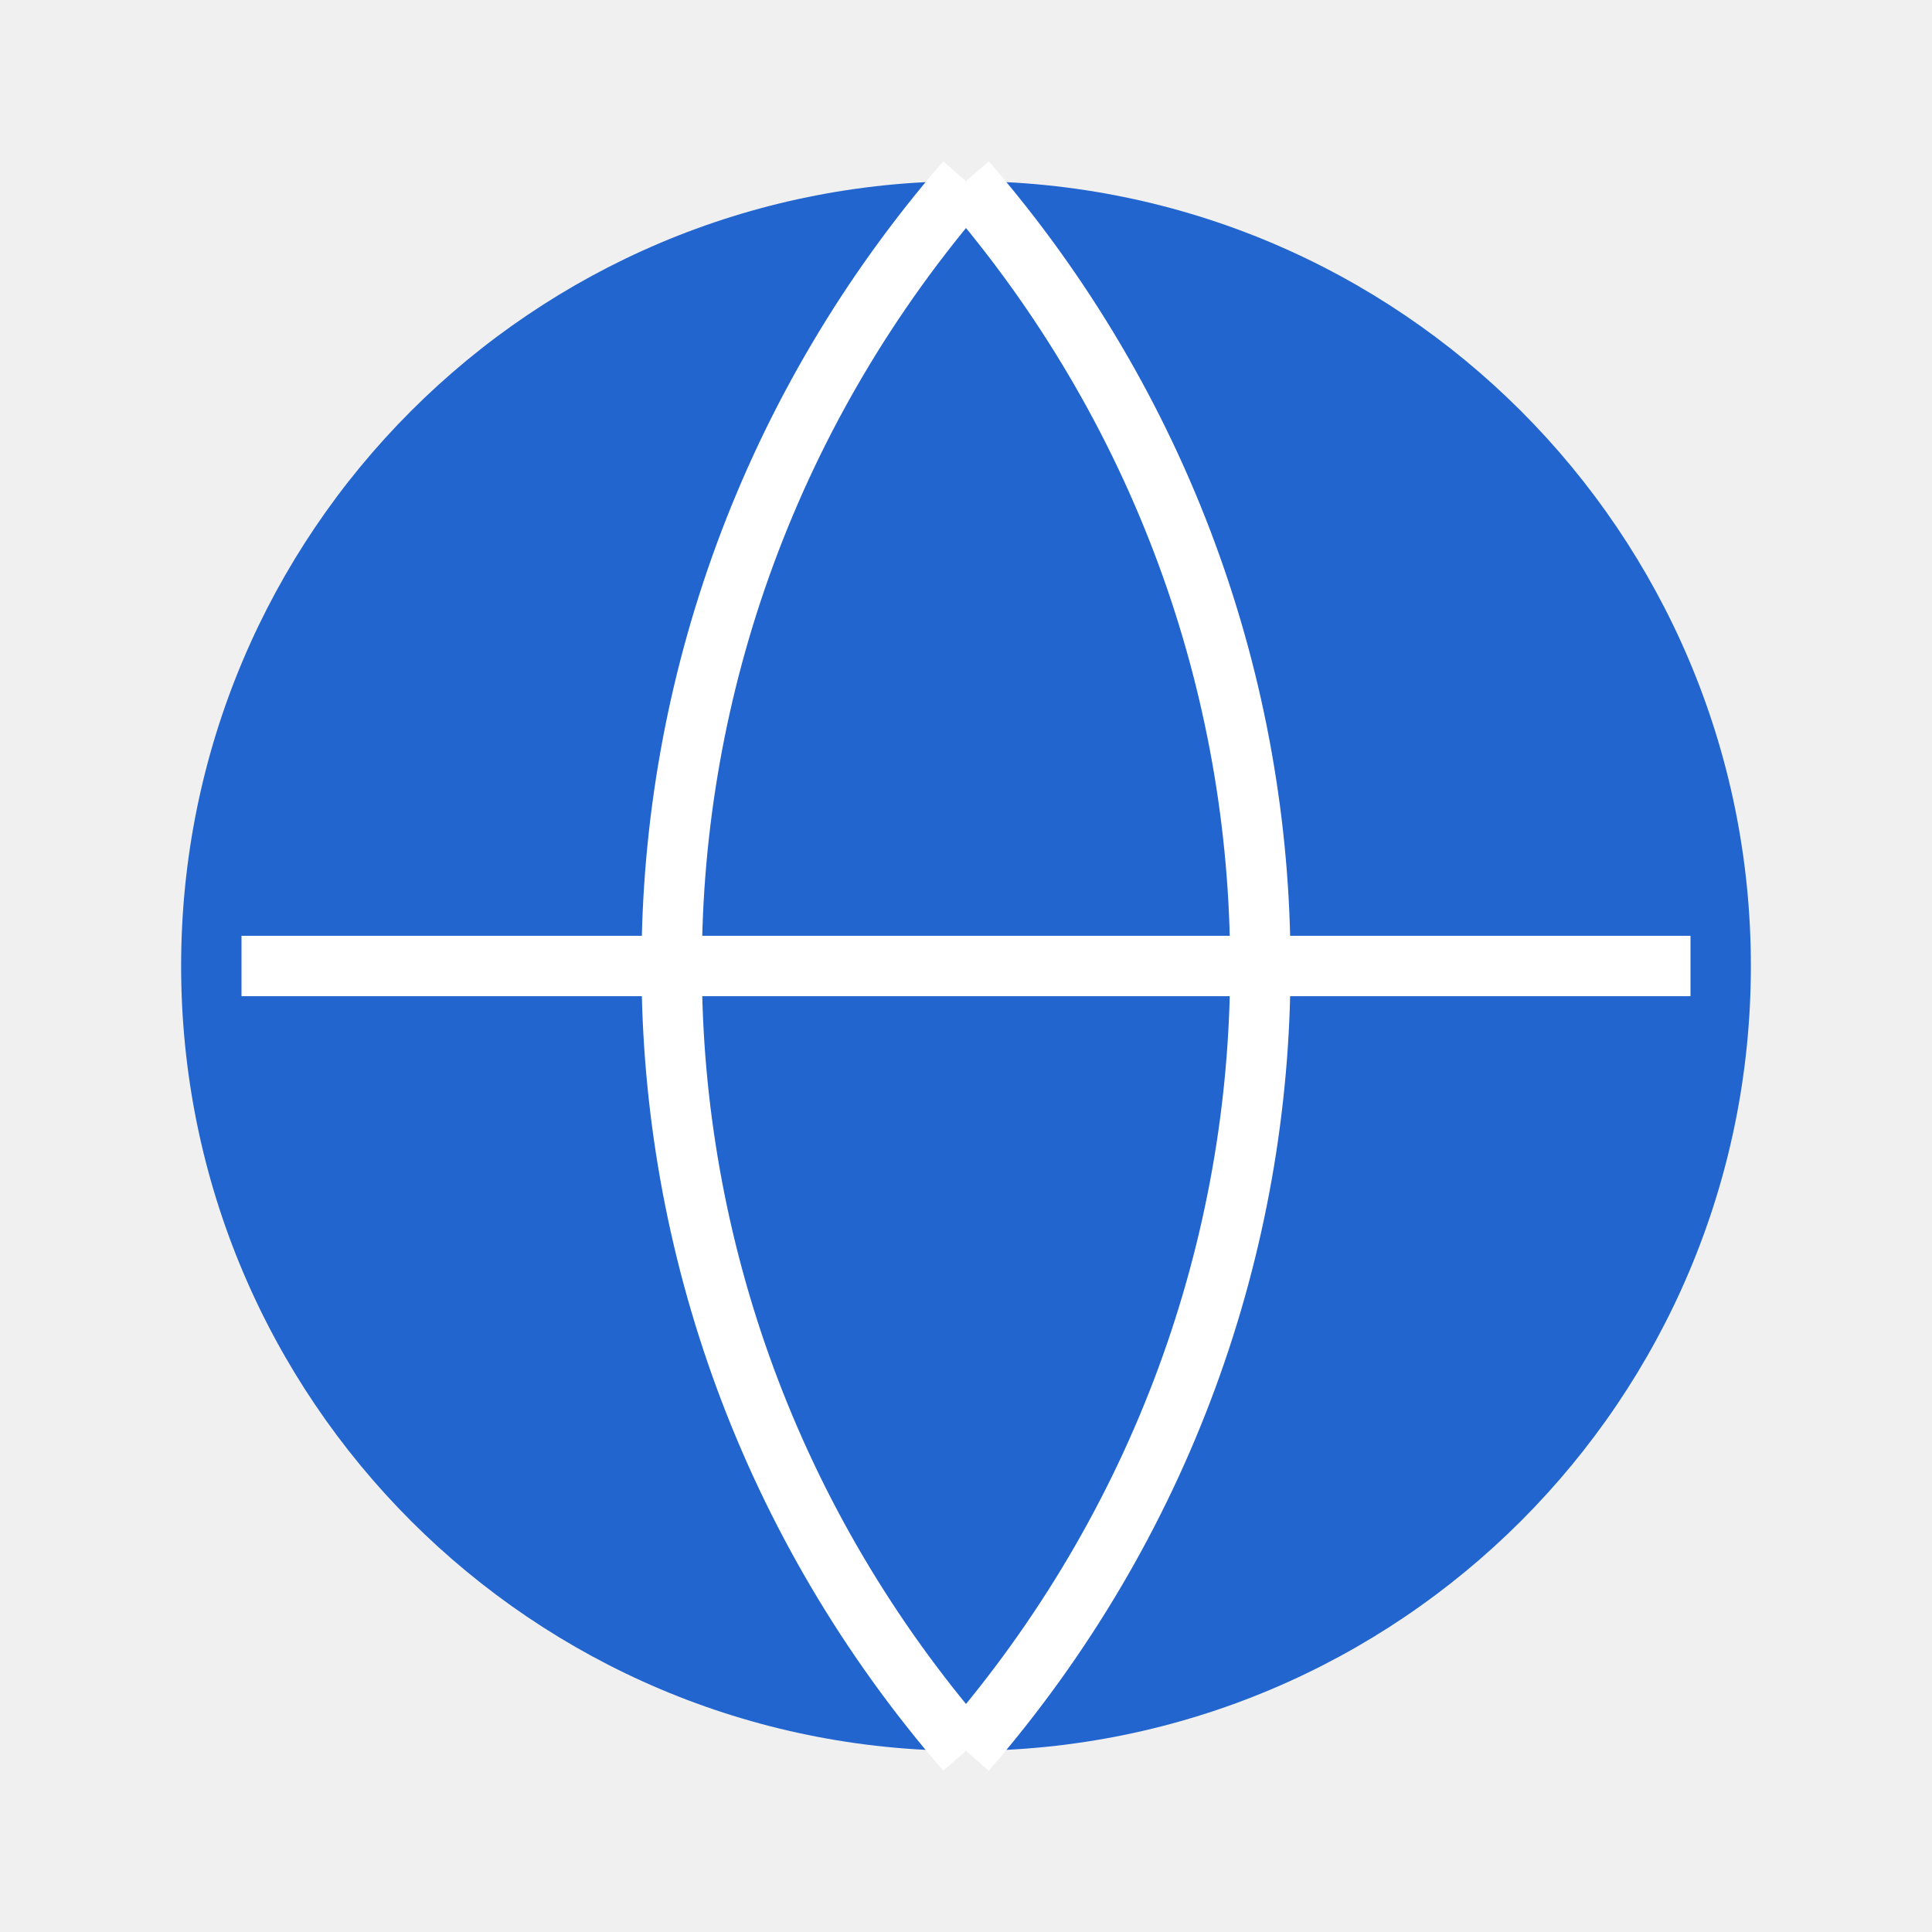
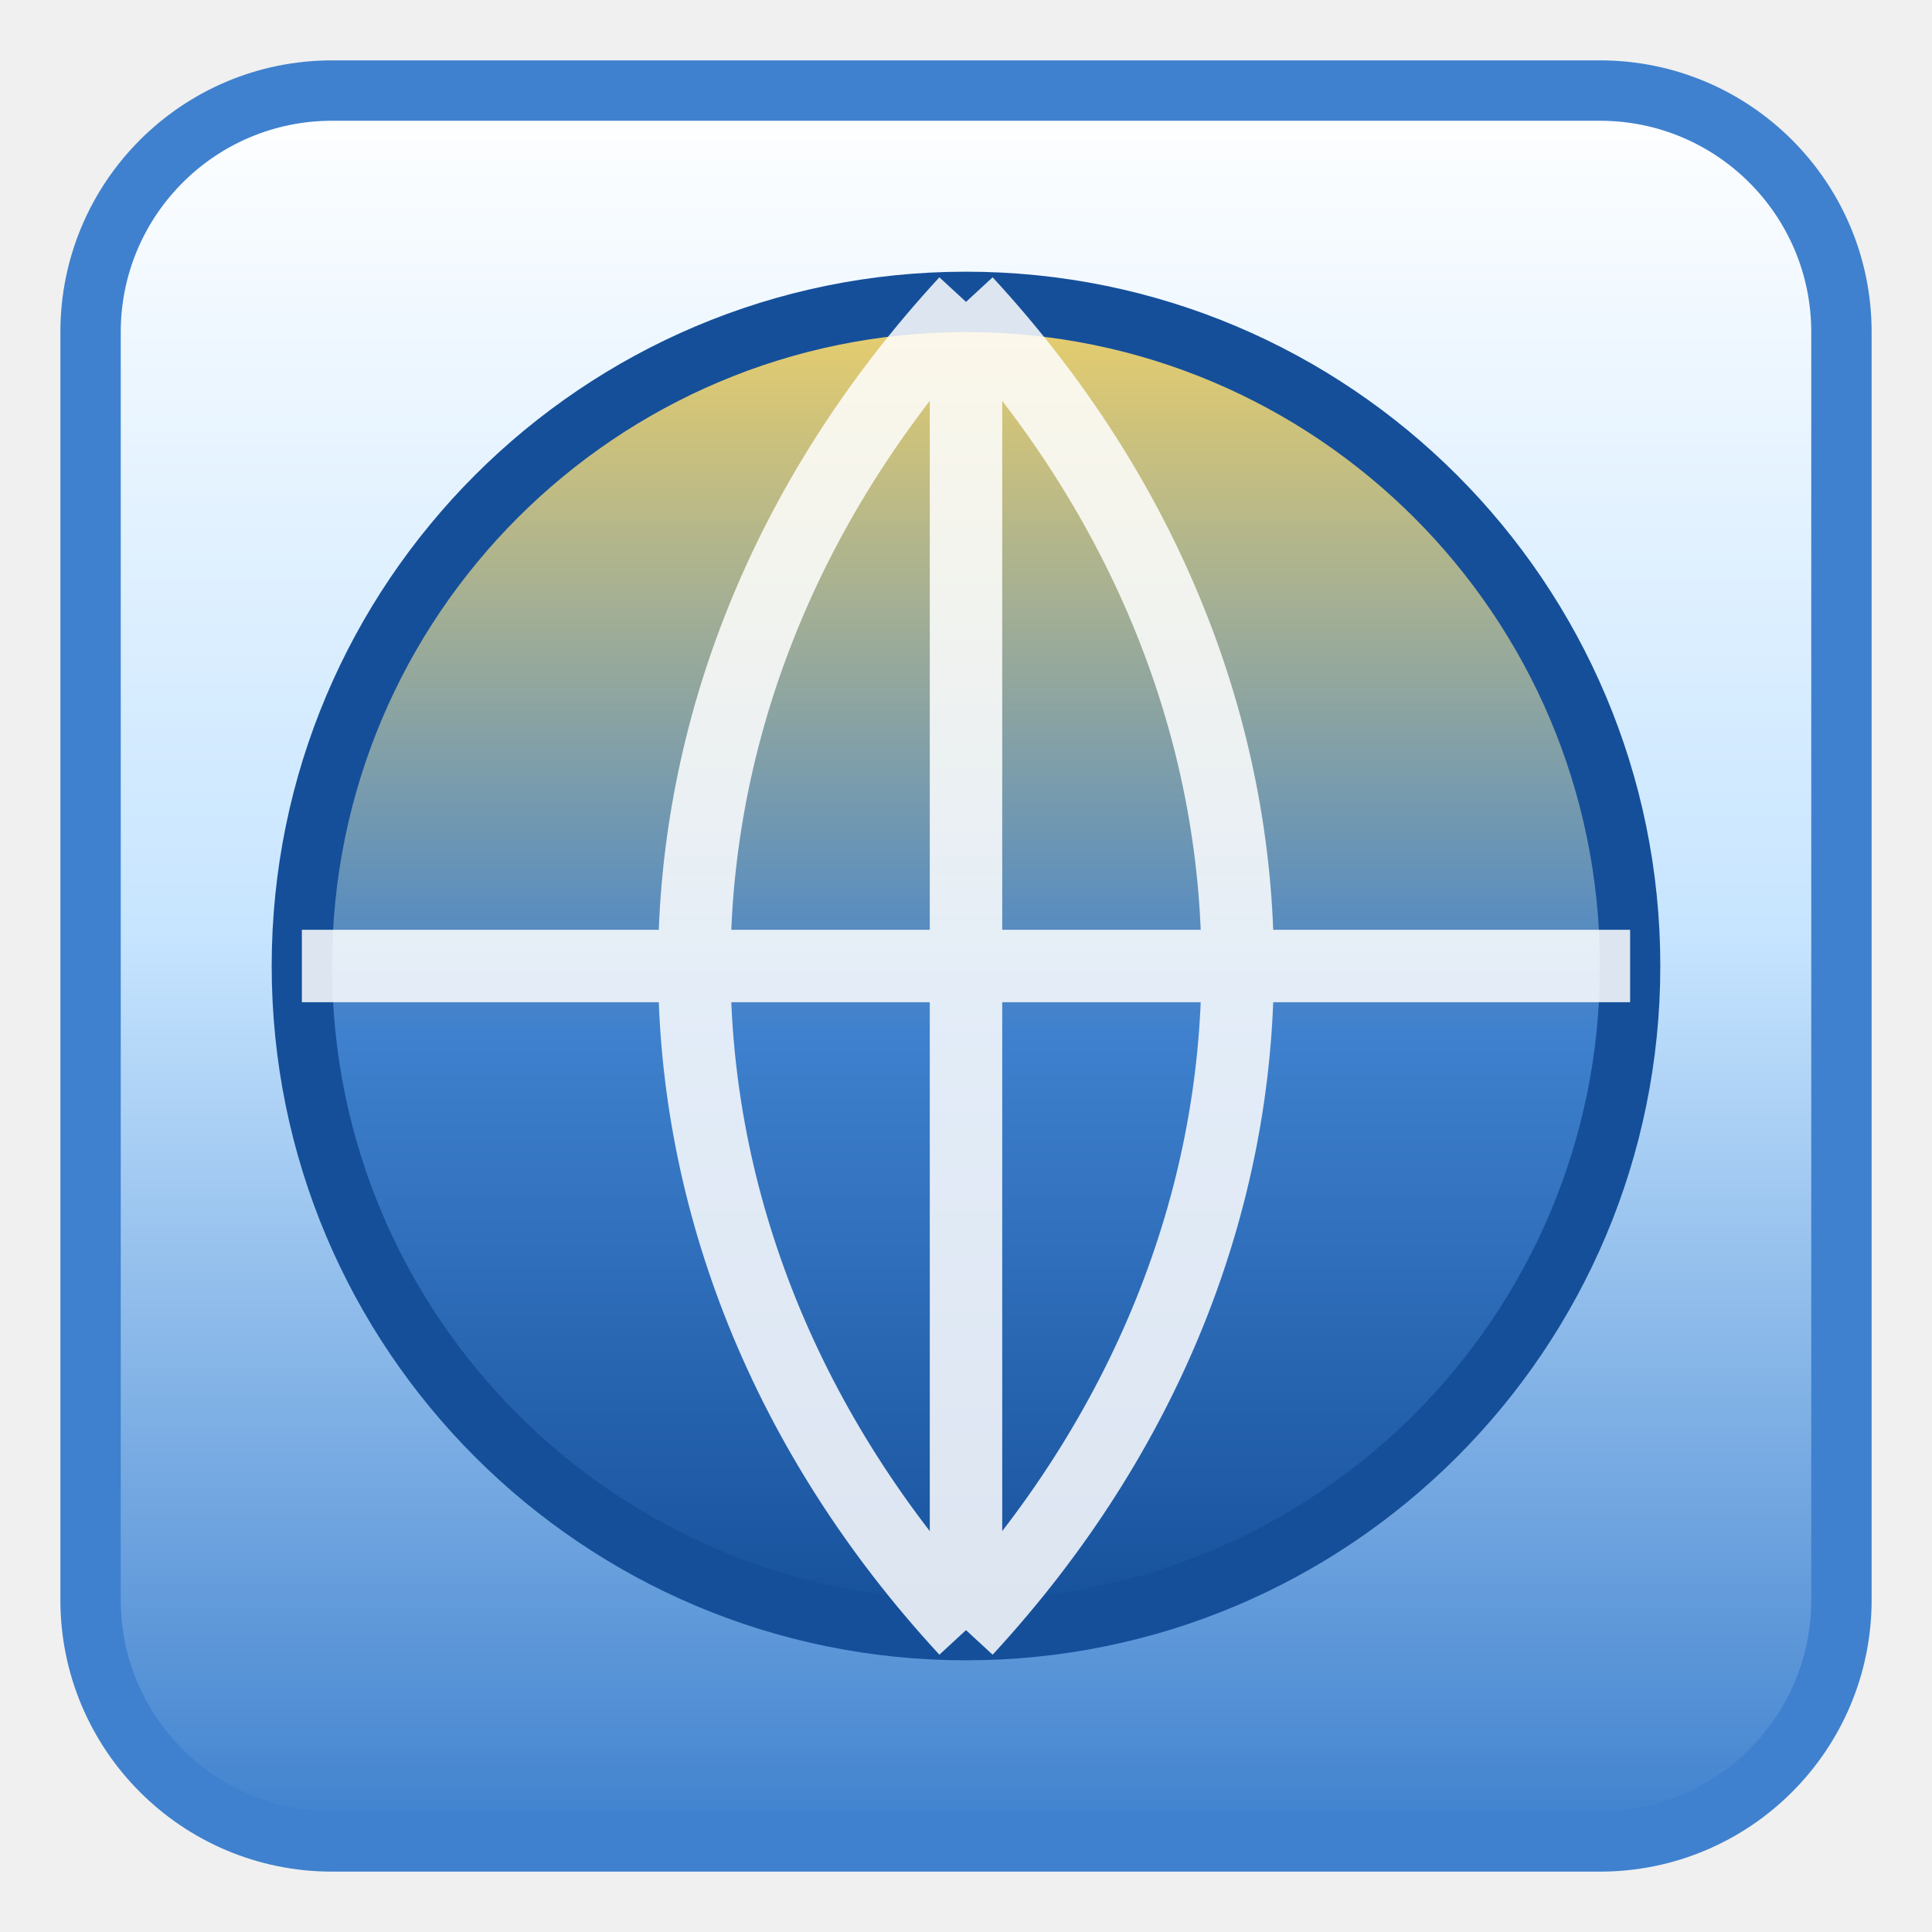
<svg xmlns="http://www.w3.org/2000/svg" viewBox="0 0 64 64">
-   <circle cx="32" cy="32" r="26" fill="#2265cf" />
-   <path d="M8 32h48M32 6c-13 15-13 37 0 52M32 6c13 15 13 37 0 52" stroke="white" stroke-width="2" fill="none" />
+   <defs>
+     <linearGradient id="back" x2="0" y2="1">
+       <stop stop-color="#fff" />
+       <stop offset=".48" stop-color="#c7e5ff" />
+       <stop offset="1" stop-color="#3f81ce" />
+     </linearGradient>
+     <linearGradient id="shape" x2="0" y2="1">
+       <stop stop-color="#ecd06a" />
+       <stop offset=".55" stop-color="#3f81ce" />
+       <stop offset="1" stop-color="#154f9a" />
+     </linearGradient>
+   </defs>
+   <rect x="3" y="3" width="58" height="58" rx="8" fill="url(#back)" stroke="#3f81ce" stroke-width="2" />
+   <circle cx="32" cy="32" r="22" fill="url(#shape)" stroke="#154f9a" stroke-width="2" />
+   <path d="M10 32h44M32 10c-12 13-12 31 0 44M32 10c12 13 12 31 0 44M32 10v44" fill="none" stroke="#fff" stroke-width="2.4" opacity=".85" />
</svg>
